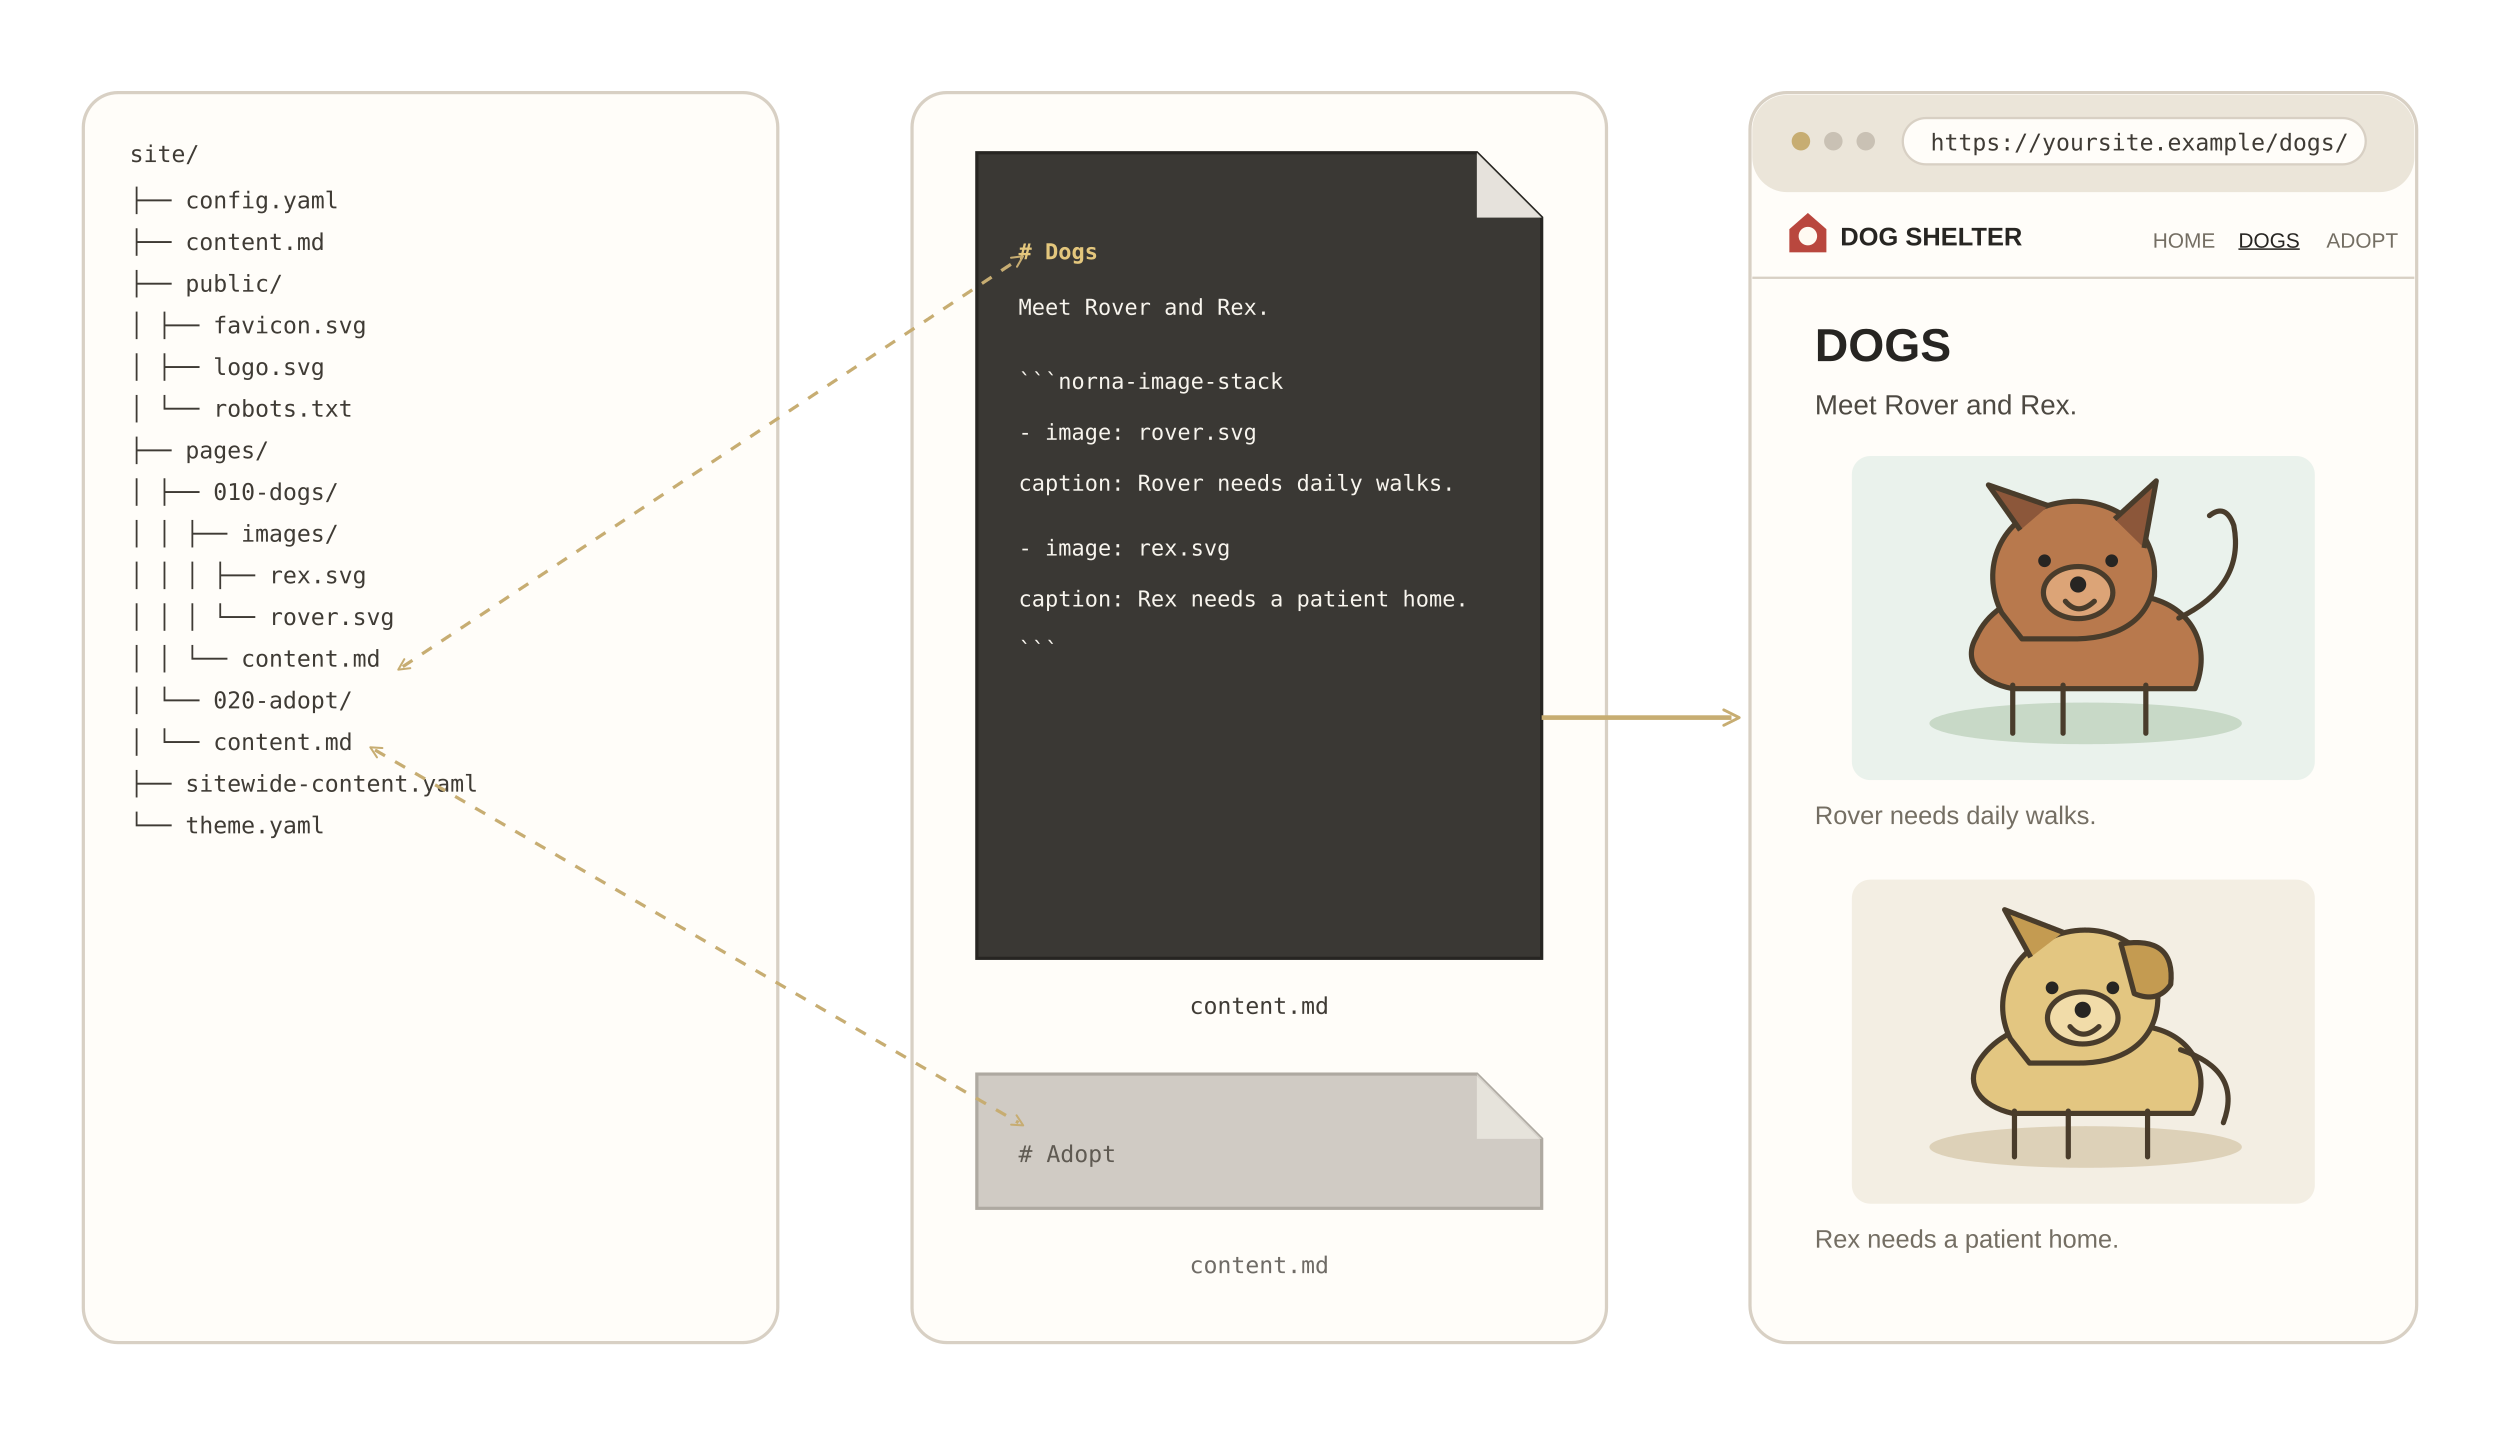
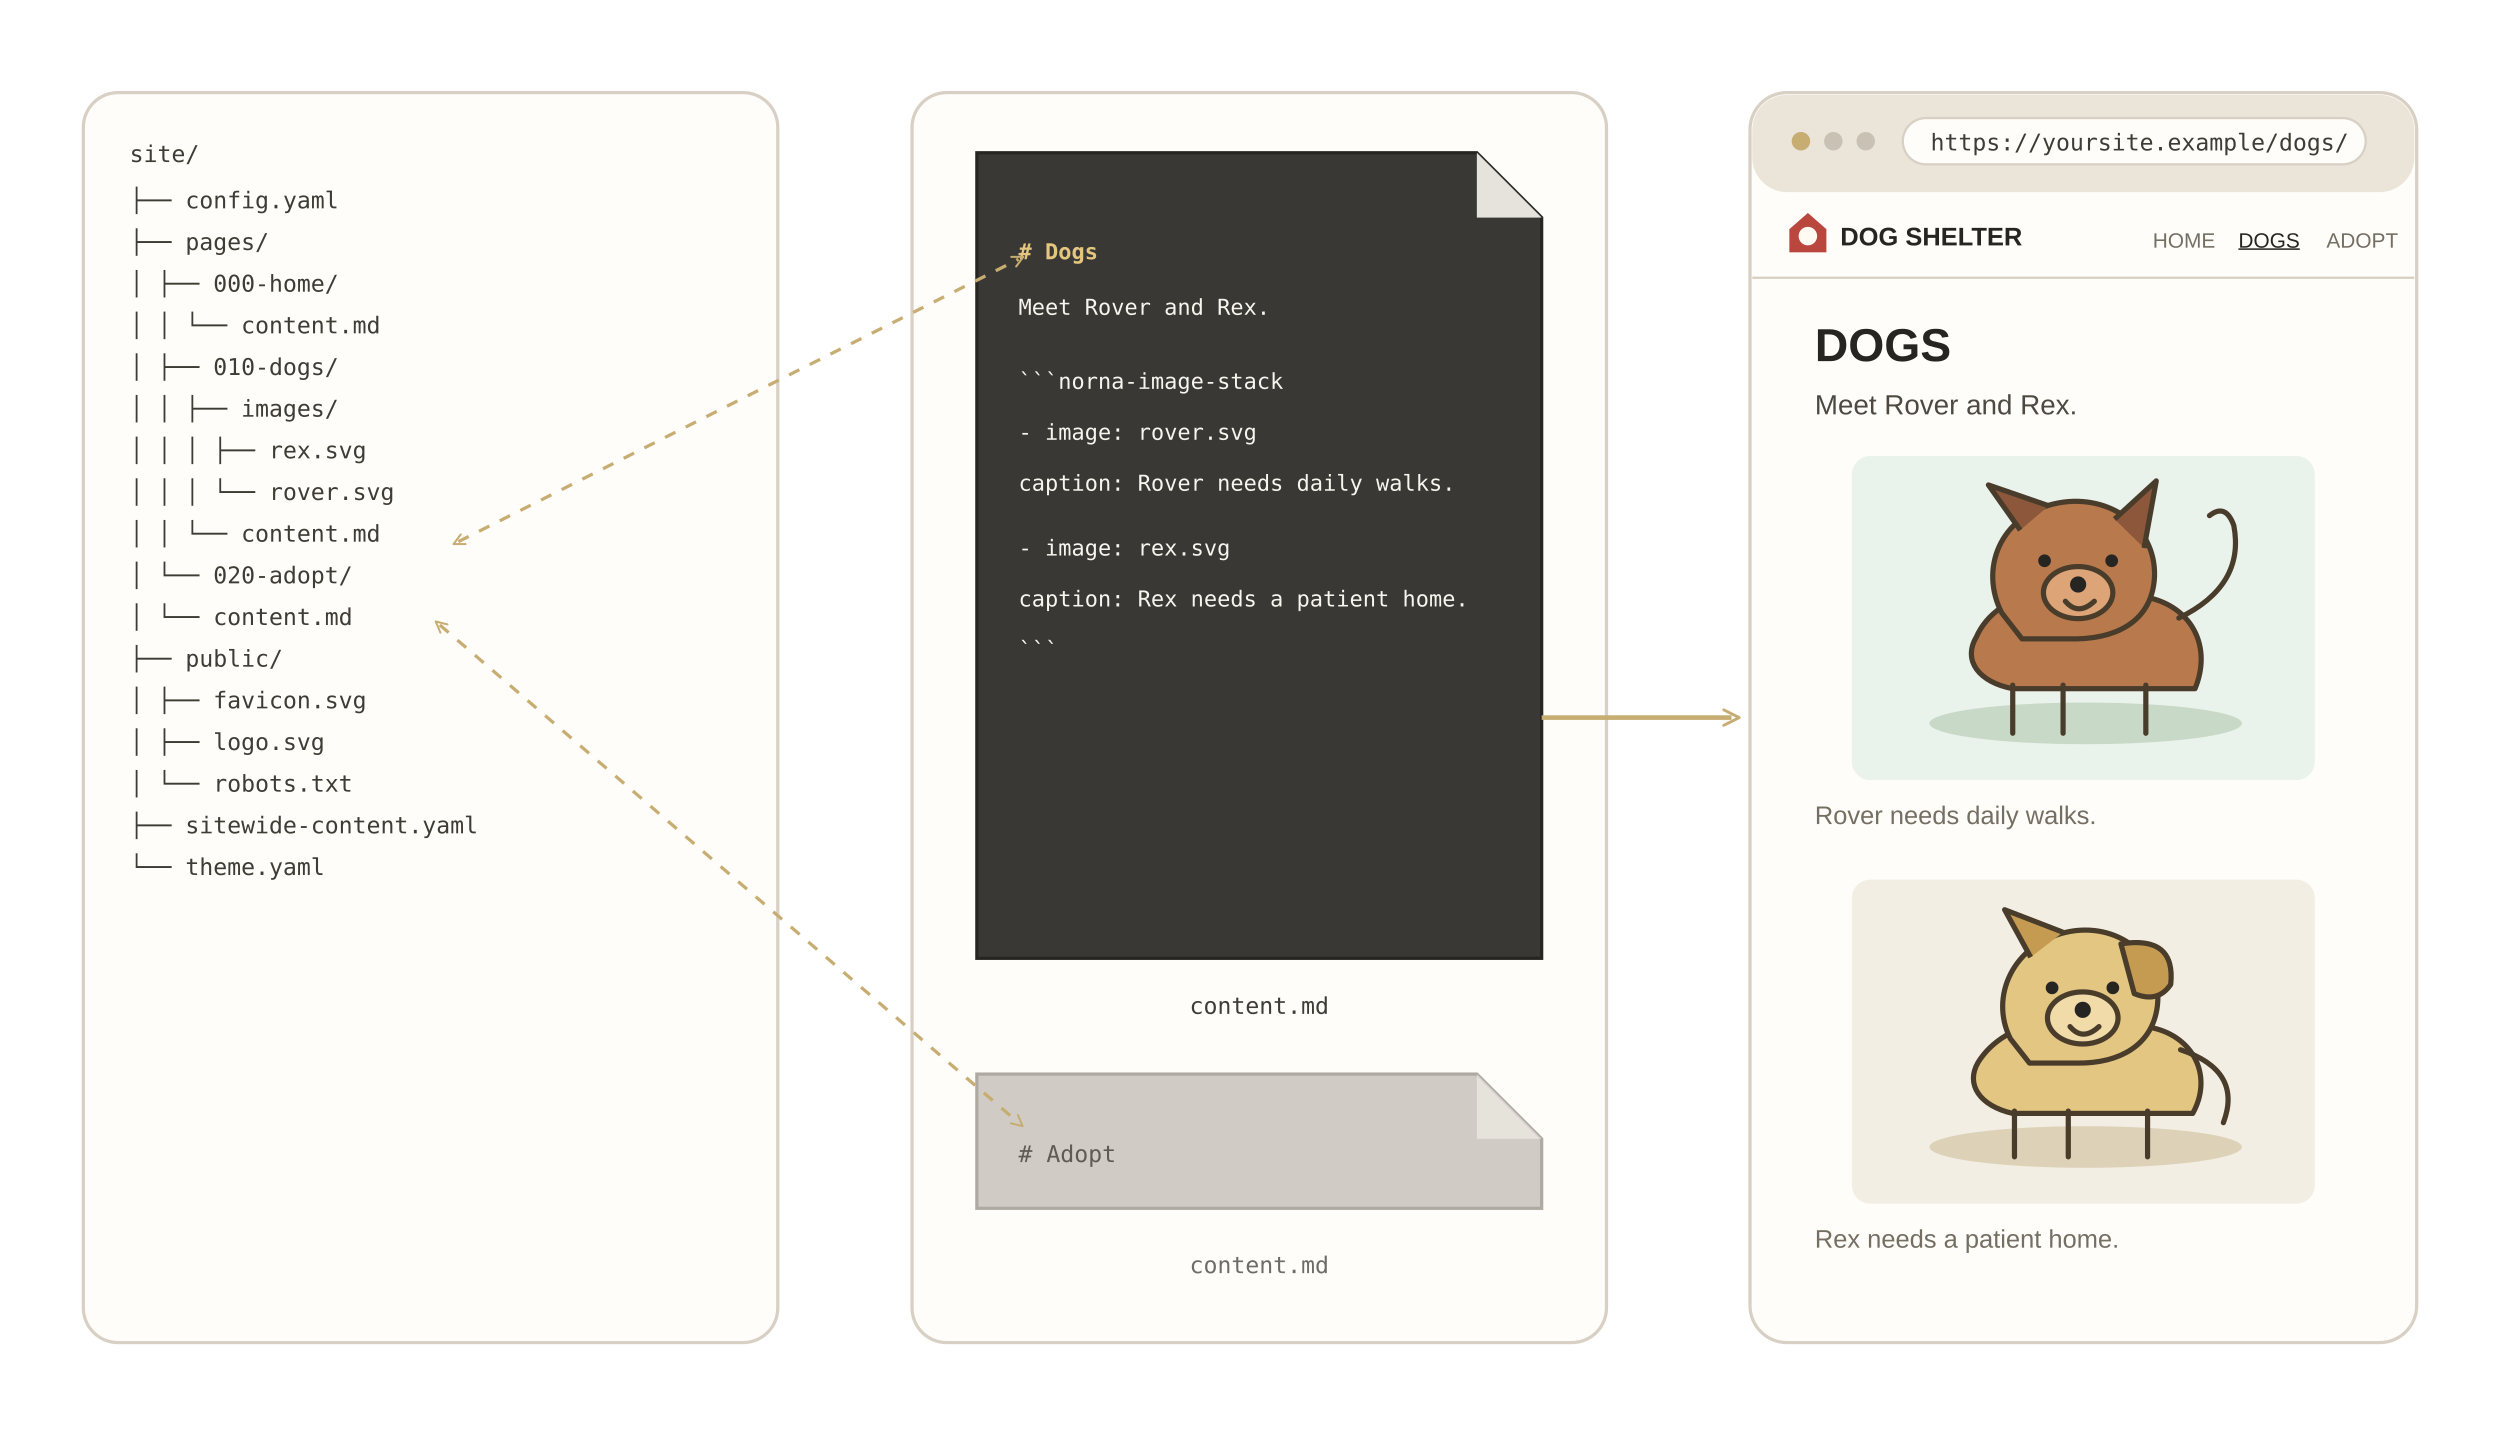
<svg xmlns="http://www.w3.org/2000/svg" viewBox="0 0 1080 620" role="img" aria-labelledby="title desc">
  <defs>
    <marker id="arrow" viewBox="0 0 12 12" refX="6" refY="6" markerWidth="5" markerHeight="5" orient="auto-start-reverse">
      <path d="M2 2 L10 6 L2 10" fill="none" stroke="#c7ad72" stroke-width="1.5" stroke-linecap="round" stroke-linejoin="round" />
    </marker>
    <symbol id="rover" viewBox="0 0 800 560">
      <rect width="800" height="560" rx="32" fill="#eaf2ec" />
      <ellipse cx="404" cy="462" rx="270" ry="36" fill="#c8d9c7" />
      <g stroke="#493c2b" stroke-width="9" stroke-linejoin="round">
        <path d="M215 313 C251 231 372 209 518 246 C590 265 622 332 593 402 H278 C220 391 191 354 215 313Z" fill="#b8794d" />
        <path d="M259 271 C220 195 256 105 348 83 C438 61 526 118 523 208 C520 278 468 314 389 316 H294Z" fill="#b8794d" />
        <path d="M291 128 L236 50 L340 86" fill="#8c573a" />
        <path d="M454 109 L526 43 L505 159" fill="#8c573a" />
        <circle cx="333" cy="181" r="11" fill="#272522" stroke="none" />
        <circle cx="449" cy="181" r="11" fill="#272522" stroke="none" />
        <ellipse cx="391" cy="236" rx="60" ry="45" fill="#dca477" />
        <circle cx="391" cy="222" r="14" fill="#272522" stroke="none" />
        <path d="M369 251 Q391 277 419 251" fill="none" stroke-linecap="round" />
        <path d="M278 396 V479 M365 396 V479 M508 396 V479" fill="none" stroke-linecap="round" />
        <path d="M565 280 Q680 224 660 120 Q646 81 618 103" fill="none" stroke-linecap="round" />
      </g>
    </symbol>
    <symbol id="rex" viewBox="0 0 800 560">
      <rect width="800" height="560" rx="32" fill="#f3eee3" />
      <ellipse cx="404" cy="462" rx="270" ry="36" fill="#ddd1b8" />
      <g stroke="#493c2b" stroke-width="9" stroke-linejoin="round">
        <path d="M218 316 C265 240 386 219 527 258 C594 277 623 343 589 404 H278 C221 391 196 354 218 316Z" fill="#e3c681" />
        <path d="M274 275 C237 202 279 112 370 91 C458 71 538 132 528 218 C520 285 464 318 389 317 H307Z" fill="#e3c681" />
        <path d="M309 134 L264 52 L365 91" fill="#c49b51" />
        <path d="M465 111 Q560 96 551 181 Q529 214 488 197Z" fill="#c49b51" />
        <circle cx="346" cy="187" r="11" fill="#272522" stroke="none" />
        <circle cx="451" cy="187" r="11" fill="#272522" stroke="none" />
        <ellipse cx="399" cy="239" rx="61" ry="45" fill="#f1dca9" />
        <circle cx="399" cy="225" r="14" fill="#272522" stroke="none" />
        <path d="M377 254 Q399 280 427 254" fill="none" stroke-linecap="round" />
        <path d="M281 400 V479 M374 400 V479 M511 400 V479" fill="none" stroke-linecap="round" />
        <path d="M568 294 Q676 330 642 420" fill="none" stroke-linecap="round" />
      </g>
    </symbol>
    <style>
      .sans { font-family: Arial, Helvetica, sans-serif; }
      .mono { font-family: Menlo, Consolas, monospace; }
      .tree { fill: #3f3b35; font-size: 10px; }
      .code { fill: #f8f5ee; font-size: 9.5px; }
      .muted-code { fill: #c9c1b4; font-size: 9.5px; }
      .key { fill: #e4c77d; font-size: 9.5px; font-weight: 700; }
      .panel { fill: #fffdf9; stroke: #d8d0c4; stroke-width: 1.4; }
      .document { fill: #3a3834; stroke: #272522; stroke-width: 1.4; }
      .document-muted { fill: #bcb7ae; stroke: #8c867c; stroke-width: 1.4; }
      .line { stroke: #c7ad72; stroke-width: 1.4; stroke-dasharray: 5 5; fill: none; }
      .flow { stroke: #c7ad72; stroke-width: 2; fill: none; }
    </style>
  </defs>
  <g class="sans">
    <g transform="translate(36 40)">
      <rect class="panel" width="300" height="540" rx="15" />
      <g class="mono tree">
        <text x="20" y="30">site/</text>
        <text x="20" y="50">├── config.yaml</text>
-         <text x="20" y="68">├── content.md</text>
-         <text x="20" y="86">├── public/</text>
-         <text x="20" y="104">│   ├── favicon.svg</text>
-         <text x="20" y="122">│   ├── logo.svg</text>
-         <text x="20" y="140">│   └── robots.txt</text>
-         <text x="20" y="158">├── pages/</text>
-         <text x="20" y="176">│   ├── 010-dogs/</text>
-         <text x="20" y="194">│   │   ├── images/</text>
-         <text x="20" y="212">│   │   │   ├── rex.svg</text>
-         <text x="20" y="230">│   │   │   └── rover.svg</text>
-         <text x="20" y="248">│   │   └── content.md</text>
-         <text x="20" y="266">│   └── 020-adopt/</text>
-         <text x="20" y="284">│       └── content.md</text>
-         <text x="20" y="302">├── sitewide-content.yaml</text>
-         <text x="20" y="320">└── theme.yaml</text>
+         <text x="20" y="68">├── pages/</text>
+         <text x="20" y="86">│   ├── 000-home/</text>
+         <text x="20" y="104">│   │   └── content.md</text>
+         <text x="20" y="122">│   ├── 010-dogs/</text>
+         <text x="20" y="140">│   │   ├── images/</text>
+         <text x="20" y="158">│   │   │   ├── rex.svg</text>
+         <text x="20" y="176">│   │   │   └── rover.svg</text>
+         <text x="20" y="194">│   │   └── content.md</text>
+         <text x="20" y="212">│   └── 020-adopt/</text>
+         <text x="20" y="230">│       └── content.md</text>
+         <text x="20" y="248">├── public/</text>
+         <text x="20" y="266">│   ├── favicon.svg</text>
+         <text x="20" y="284">│   ├── logo.svg</text>
+         <text x="20" y="302">│   └── robots.txt</text>
+         <text x="20" y="320">├── sitewide-content.yaml</text>
+         <text x="20" y="338">└── theme.yaml</text>
      </g>
    </g>
    <g transform="translate(394 40)">
      <rect class="panel" width="300" height="540" rx="15" />
      <path class="document" d="M28 26 H244 L272 54 V374 H28 Z" />
      <path d="M244 26 V54 H272 Z" fill="#f8f5ee" opacity=".9" />
      <g class="mono">
        <text class="key" x="46" y="72"># Dogs</text>
        <text class="code" x="46" y="96">Meet Rover and Rex.</text>
        <text class="code" x="46" y="128">```norna-image-stack</text>
        <text class="code" x="46" y="150">- image: rover.svg</text>
        <text class="code" x="46" y="172">  caption: Rover needs daily walks.</text>
        <text class="code" x="46" y="200">- image: rex.svg</text>
        <text class="code" x="46" y="222">  caption: Rex needs a patient home.</text>
        <text class="code" x="46" y="244">```</text>
        <text class="tree" x="150" y="398" text-anchor="middle">content.md</text>
      </g>
      <path class="document-muted" d="M28 424 H244 L272 452 V482 H28 Z" opacity=".7" />
      <path d="M244 424 V452 H272 Z" fill="#f8f5ee" opacity=".55" />
      <text class="mono" x="46" y="462" fill="#5f5a52" font-size="10"># Adopt</text>
      <text class="mono tree" x="150" y="510" text-anchor="middle" opacity=".75">content.md</text>
    </g>
-     <path class="line" d="M174 288 L440 112" marker-start="url(#arrow)" marker-end="url(#arrow)" />
-     <path class="line" d="M162 324 L440 485" marker-start="url(#arrow)" marker-end="url(#arrow)" />
+     <path class="line" d="M198 234 L440 112" marker-start="url(#arrow)" marker-end="url(#arrow)" />
+     <path class="line" d="M190 270 L440 485" marker-start="url(#arrow)" marker-end="url(#arrow)" />
    <path class="flow" d="M666 310 H748" marker-end="url(#arrow)" />
    <g transform="translate(756 40)">
      <rect class="panel" width="288" height="540" rx="16" />
      <rect x="1" y="1" width="286" height="42" rx="15" fill="#ebe5d9" />
      <circle cx="22" cy="21" r="4" fill="#c7ad72" />
      <circle cx="36" cy="21" r="4" fill="#c9c1b4" />
      <circle cx="50" cy="21" r="4" fill="#c9c1b4" />
      <rect x="66" y="11" width="200" height="20" rx="10" fill="#fffdf9" stroke="#d8d0c4" />
      <text class="mono tree" x="78" y="25" font-size="9">https://yoursite.example/dogs/</text>
      <g transform="translate(17 52)">
        <path d="M0 7 8 0l8 7v10H0Z" fill="#b9473e" />
        <circle cx="8" cy="10" r="4" fill="#fffaf2" />
        <text x="22" y="14" fill="#272522" font-size="11" font-weight="800">DOG SHELTER</text>
      </g>
      <text x="174" y="67" fill="#746e63" font-size="9">HOME</text>
      <text x="211" y="67" fill="#272522" font-size="9" text-decoration="underline">DOGS</text>
      <text x="249" y="67" fill="#746e63" font-size="9">ADOPT</text>
      <line x1="1" y1="80" x2="287" y2="80" stroke="#d8d0c4" />
      <text x="28" y="116" fill="#272522" font-size="20" font-weight="700">DOGS</text>
      <text x="28" y="139" fill="#4d4942" font-size="12">Meet Rover and Rex.</text>
      <use href="#rover" x="44" y="157" width="200" height="140" />
      <text x="28" y="316" fill="#746e63" font-size="11">Rover needs daily walks.</text>
      <use href="#rex" x="44" y="340" width="200" height="140" />
      <text x="28" y="499" fill="#746e63" font-size="11">Rex needs a patient home.</text>
    </g>
  </g>
</svg>
